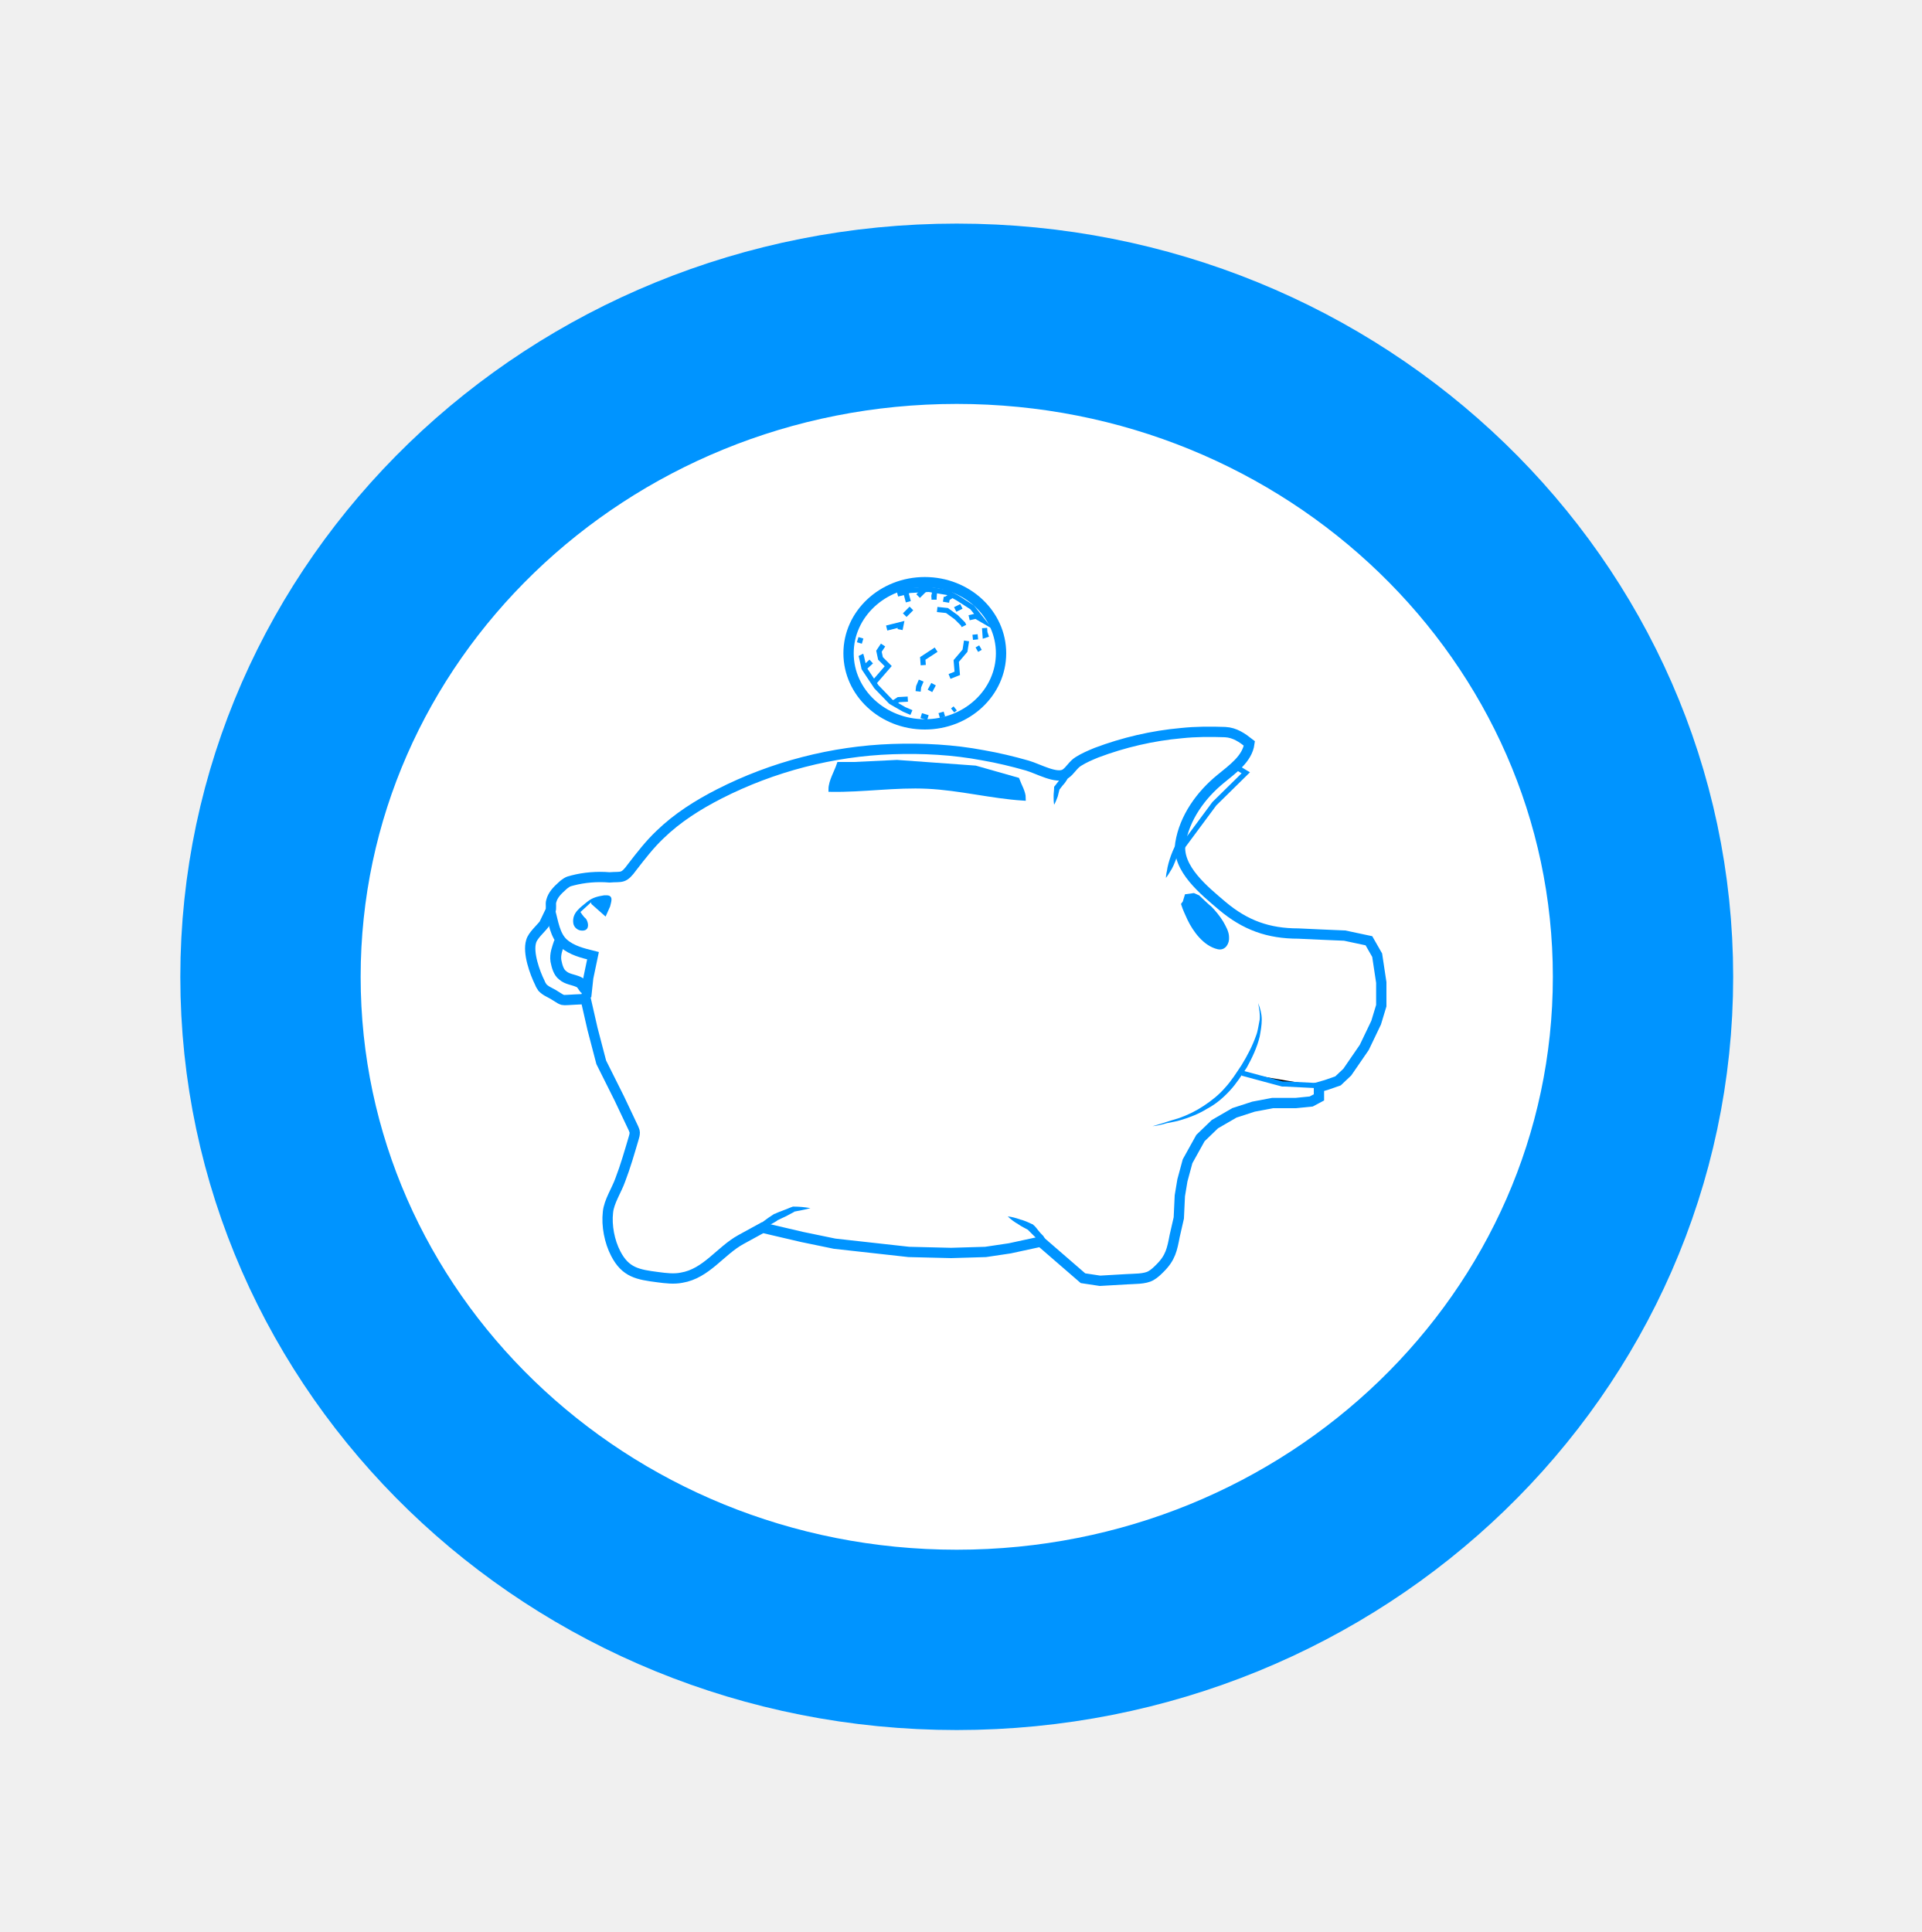
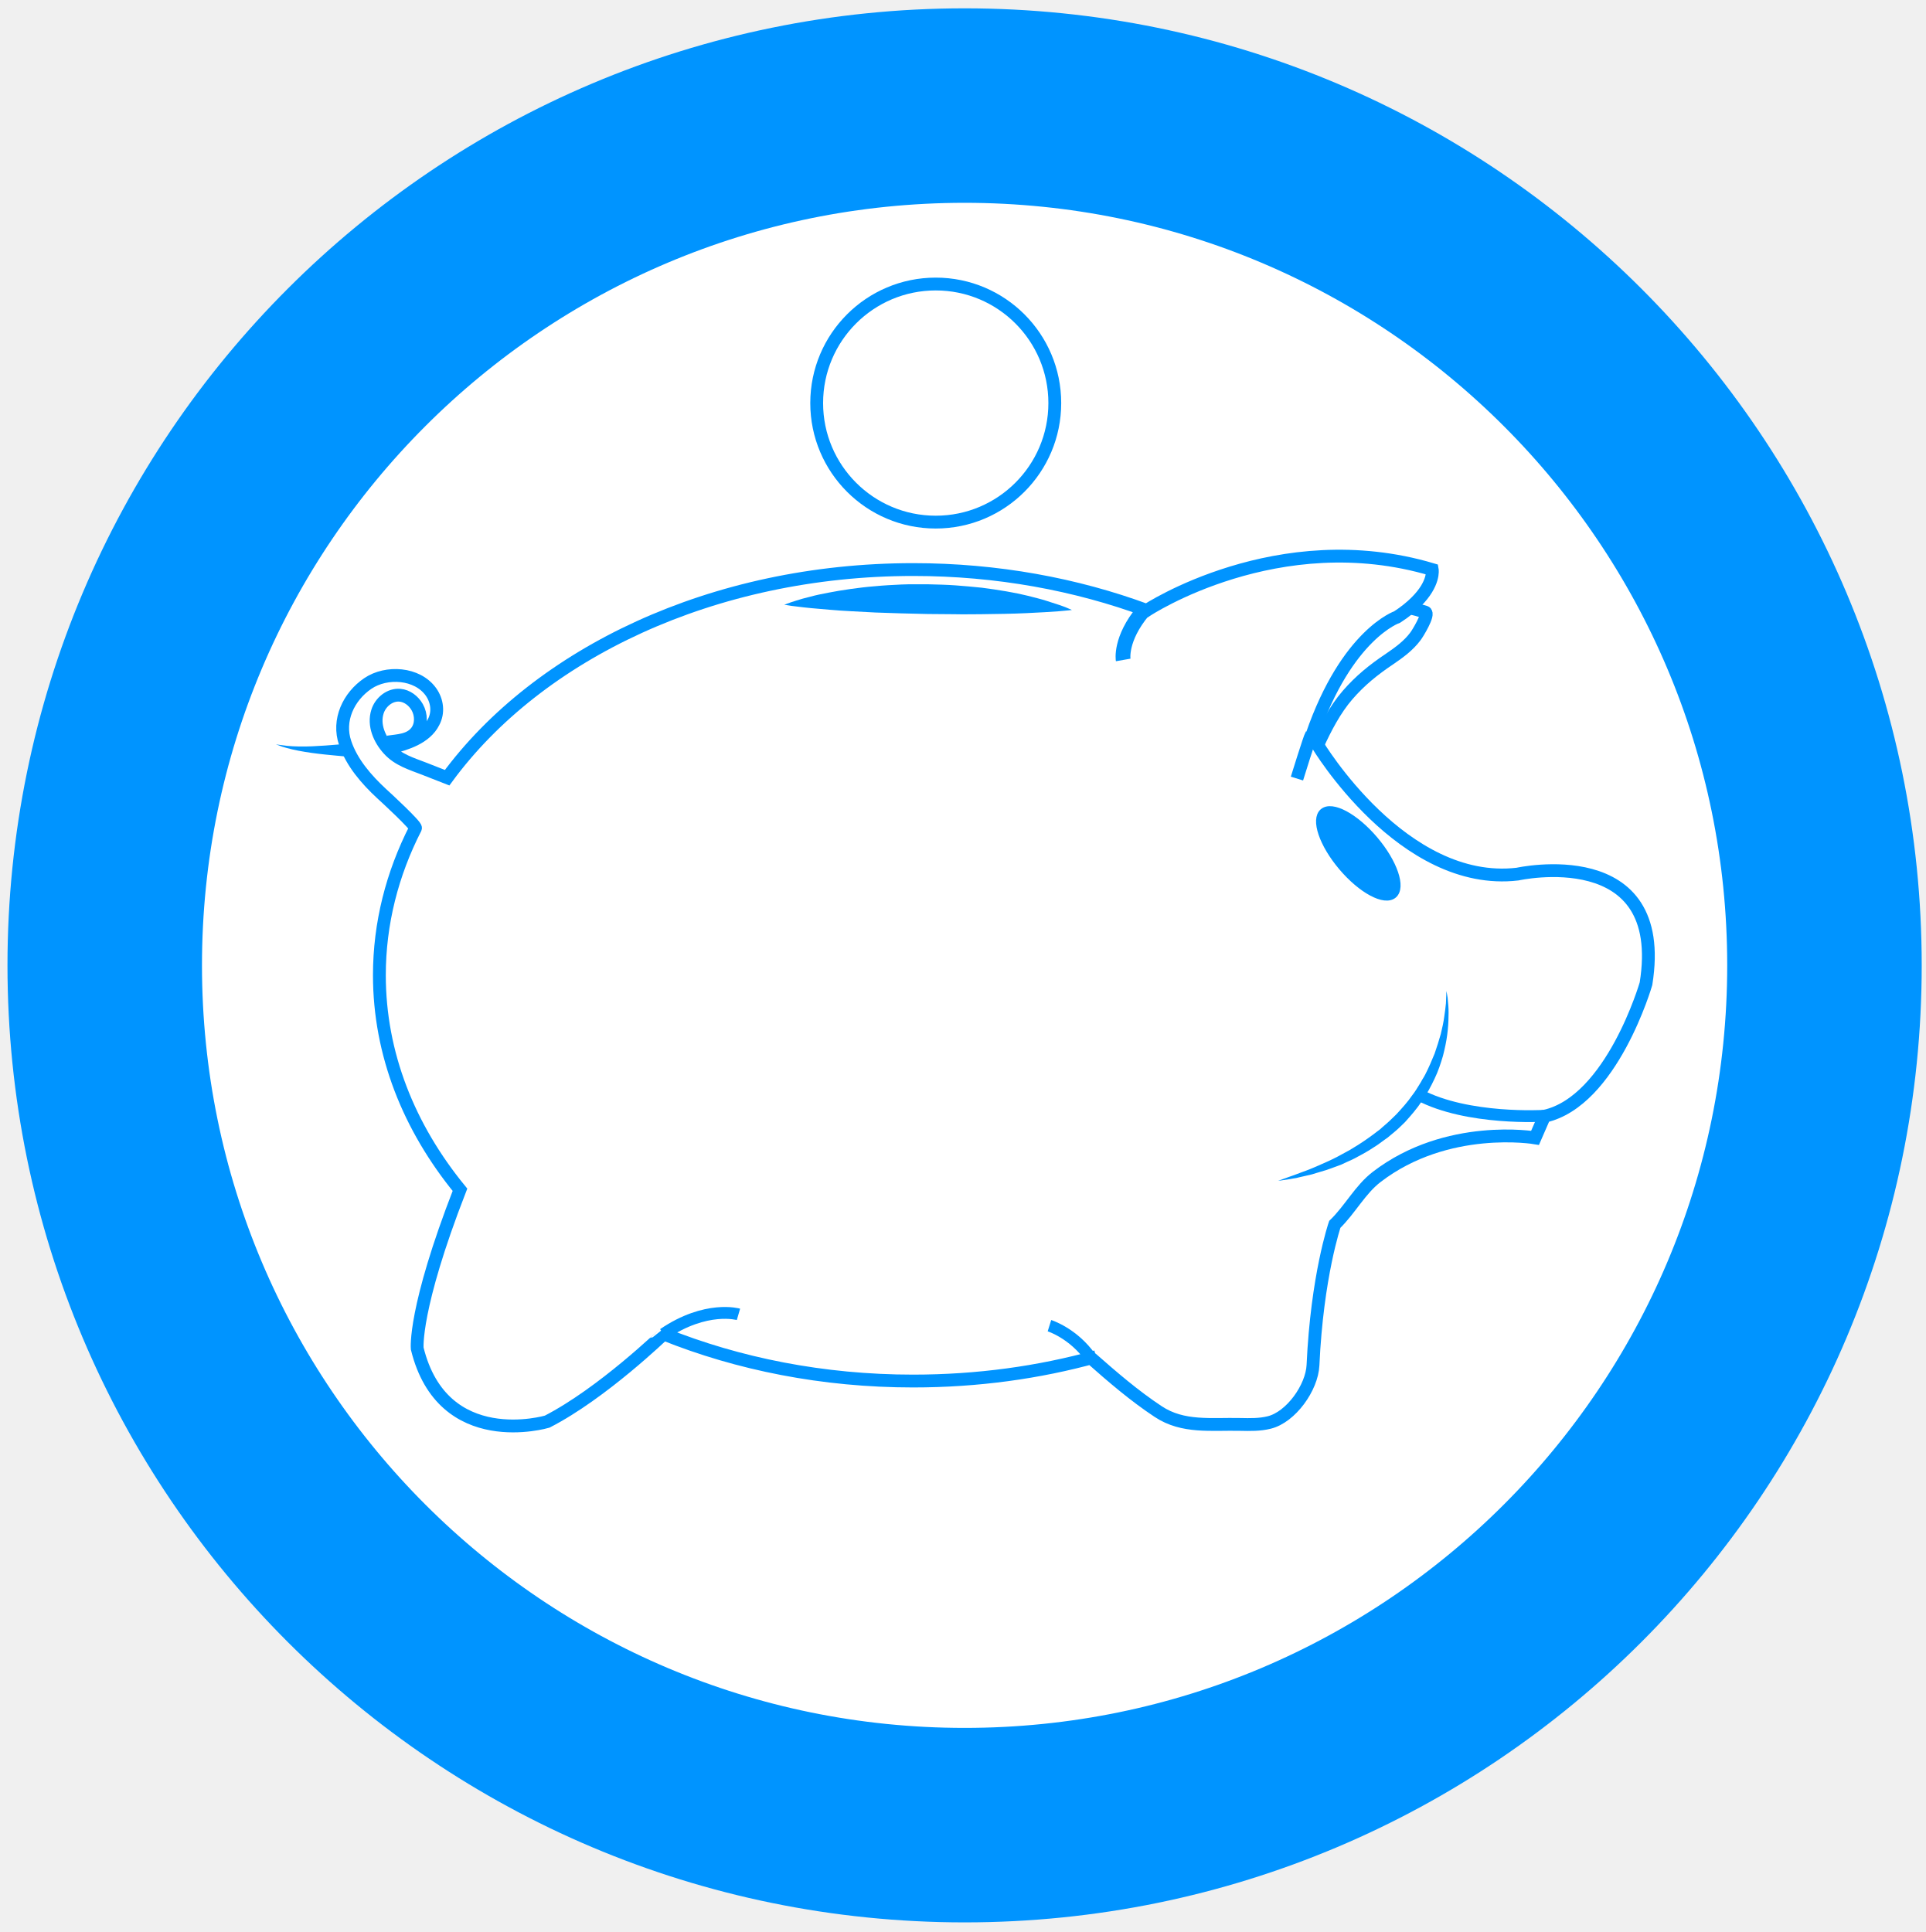
- <svg xmlns="http://www.w3.org/2000/svg" version="1.1" id="budgetAppLogo" x="0px" y="0px" viewBox="0 0 373 375" enable-background="new 0 0 373 375" xml:space="preserve">
+ <svg xmlns="http://www.w3.org/2000/svg" version="1.1" id="budgetAppLogo" x="0px" y="0px" viewBox="0 0 901 904" enable-background="new 0 0 373 375" xml:space="preserve">
  <defs>
    <style type="text/css">

-         #pig &gt; path,#circle{
-             fill:#FFFFFF;
+     .blue-stroke{
+         stroke:#0094FF;
+     }
+ 
+     .blue-fill{
+         fill:#0094FF;
+     }    
+ 
+     @media only screen and (max-width:220px) {
+         #details &gt; path, #details &gt; ellipse {
+             display: none;
        }

-          @media only screen and (max-width:220px) {
-              #pigDetails {
-                  display: none;
-              }
+         #main &gt; circle,#main &gt; path {
+             stroke-width: 0;
+             fill: #0094ff;
+         }
+     }

-              #pig &gt; path, #pig &gt; ellipse {
-                  stroke-width: 2;
-                  fill: #0094ff;
-              }

-              #circle {
-                  stroke-width: 20;
-                  fill:#FFFFFF;
-              }
- 
-              #budgetAppLogo {
-                  min-width: 220px !important;
-              }
-          }
- 
-          @media only screen and (max-width:50px) {
- 
-              #pig &gt; path, #pig &gt; ellipse {
-                  stroke-width: 0;
-                  fill: white;
-              }
- 
-              #circle {
-                  stroke: white;
-              }
-          }
-     </style>
+ </style>
  </defs>
-   <ellipse id="circle" fill="none" stroke="#0094ff" stroke-width="35" stroke-miterlimit="10" cx="185.7" cy="189.6" rx="133.2" ry="128.7" />
+   <g id="ring">
+     <circle fill="#fff" class="blue-stroke" stroke-width="91" stroke-miterlimit="10" cx="451.3" cy="451.7" r="402.3" />
+   </g>
  <g id="pig">
-     <ellipse fill="none" stroke="#0094ff" stroke-width="2" stroke-miterlimit="10" cx="179.5" cy="126.8" rx="14.8" ry="13.8" />
-     <path fill="none" stroke="#0094ff" stroke-width="2" stroke-miterlimit="10" d="M120.8,170.1c0.6-0.2,1.1-0.7,1.9-1.8   c1.7-2.2,3.4-4.4,5.4-6.3c3.4-3.3,7.4-5.8,11.5-7.9c10.4-5.3,22-8.3,33.6-8.7c5.9-0.2,11.8,0.1,17.6,1.2c2.9,0.5,5.8,1.2,8.6,2   c2.1,0.6,5.7,2.7,7.4,1.6c0.9-0.6,1.5-1.8,2.5-2.4c1.1-0.7,2.3-1.2,3.5-1.7c5.3-2,10.9-3.3,16.5-3.8c2.8-0.3,5.7-0.3,8.5-0.2   c1.9,0.1,3.3,1.1,4.7,2.2c-0.4,3-3.3,5-5.6,6.9c-3.8,3.1-7,7.5-7.8,12.5c-0.7,4.9,4.7,9.2,8.1,12.1c4.5,3.8,9,5.4,14.8,5.4l4.3,0.2   l4.7,0.2l4.7,1l1.6,2.8l0.8,5.3v4.5l-1,3.3l-2.3,4.8l-3.3,4.8l-1.8,1.7l-2.3,0.8L256,211v2l-1.5,0.8l-3,0.3H247l-3.7,0.7l-3.7,1.2   l-3.8,2.2l-2.8,2.7l-2.5,4.5l-1,3.7l-0.5,3l-0.2,4.3l-0.8,3.5c-0.5,2.6-0.8,4.2-2.8,6.2c-0.6,0.6-1.1,1.1-1.8,1.5   c-1.2,0.7-3.3,0.6-4.7,0.7l-5.2,0.3l-3.3-0.5L202,241l-6,1.3l-4.7,0.7l-6.7,0.2l-8.2-0.2l-7.2-0.8l-7.2-0.8l-6.3-1.3l-7.7-1.8   c0,0-4.2,2.3-4.2,2.3c-4,2.2-6.7,6.6-11.5,7.4c-1.5,0.3-3.1,0.1-4.6-0.1c-3.9-0.5-6.3-0.9-8.2-4.6c-1.2-2.3-1.8-5.4-1.5-8   c0.2-2.1,1.7-4.3,2.4-6.3c1-2.6,1.8-5.4,2.6-8.1c0.1-0.3,0.2-0.7,0.2-1.1c0-0.3-0.2-0.6-0.3-0.9c-0.9-1.9-1.8-3.8-2.7-5.7l-3.5-7   l-1.7-6.5c0,0-1.3-5.7-1.3-5.7c0-0.2-4.1,0.2-4.4,0.1c-0.4-0.1-0.7-0.3-1-0.5c-0.6-0.4-1.3-0.8-1.9-1.1c-0.4-0.2-0.8-0.5-1.1-0.8   c-0.2-0.3-0.4-0.6-0.5-0.9c-1-2-2.4-5.9-1.7-8.1c0.3-1.1,1.8-2.4,2.5-3.3c0,0,1.2-2.5,1.2-2.5c0.3-0.6,0-1.4,0.2-2   c0.3-1.2,1.2-2.1,2.1-2.9c0.3-0.3,0.6-0.5,0.9-0.7c0.3-0.2,0.7-0.3,1.1-0.4c2.3-0.6,4.8-0.8,7.2-0.6   C119.5,170.2,120.2,170.3,120.8,170.1z" />
-   </g>
-   <g id="pigDetails">
-     <polyline fill="none" stroke="#0094ff" stroke-miterlimit="10" points="172.1,121.9 174.9,121.2 174.7,122.2  " />
-     <polyline fill="none" stroke="#0094ff" stroke-miterlimit="10" points="171.4,125.2 170.6,126.4 170.9,127.8 172.4,129.3    169.8,132.3  " />
-     <path fill="none" stroke="#0094ff" stroke-miterlimit="10" d="M167.1,127.1c0.1,0.2,0.6,2.6,0.6,2.6l2.4,3.6l2.8,2.9l0.5,0.3   l2.1,1.2l1.4,0.6" />
-     <polyline fill="none" stroke="#0094ff" stroke-miterlimit="10" points="176.2,135.7 174.4,135.8 173.5,136.4  " />
-     <line fill="none" stroke="#0094ff" stroke-miterlimit="10" x1="175.6" y1="119.4" x2="176.9" y2="118.1" />
-     <polyline fill="none" stroke="#0094ff" stroke-miterlimit="10" points="181.7,126.1 179.1,127.8 179.2,129.1  " />
-     <polyline fill="none" stroke="#0094ff" stroke-miterlimit="10" points="178.8,132.1 178.3,133.3 178.2,134.2  " />
-     <line fill="none" stroke="#0094ff" stroke-miterlimit="10" x1="181.2" y1="132.8" x2="180.5" y2="134.1" />
-     <polyline fill="none" stroke="#0094ff" stroke-miterlimit="10" points="184.3,131.3 185.8,130.7 185.6,128.3 187.3,126.3    187.6,124.4  " />
-     <polyline fill="none" stroke="#0094ff" stroke-miterlimit="10" points="181.9,118.3 183.8,118.5 185.6,119.8 186.9,121.1    187.1,121.5  " />
-     <line fill="none" stroke="#0094ff" stroke-miterlimit="10" x1="188.8" y1="123.7" x2="189.8" y2="123.6" />
-     <line fill="none" stroke="#0094ff" stroke-miterlimit="10" x1="178.2" y1="115.7" x2="179.6" y2="114.3" />
-     <line fill="none" stroke="#0094ff" stroke-miterlimit="10" x1="180.8" y1="115.9" x2="181.8" y2="115.9" />
-     <line fill="none" stroke="#0094ff" stroke-miterlimit="10" x1="181.4" y1="114.7" x2="181.3" y2="116" />
-     <line fill="none" stroke="#0094ff" stroke-miterlimit="10" x1="183.1" y1="116.3" x2="184.3" y2="116.5" />
-     <line fill="none" stroke="#0094ff" stroke-miterlimit="10" x1="184.9" y1="115.5" x2="183.6" y2="116.3" />
-     <line fill="none" stroke="#0094ff" stroke-miterlimit="10" x1="185.4" y1="118.3" x2="186.6" y2="117.7" />
-     <polyline fill="none" stroke="#0094ff" stroke-miterlimit="10" points="188.1,119.9 189.4,119.6 190.6,120.3 188.7,117.9    185.9,116.1 183.9,115 180.3,114.4 176.6,114.6 174.2,115.3 175.8,114.9 176.3,116.8  " />
-     <polyline fill="none" stroke="#0094ff" stroke-miterlimit="10" points="191.1,121.9 191.2,123.3 191.8,123.1  " />
-     <line fill="none" stroke="#0094ff" stroke-miterlimit="10" x1="167.8" y1="129.6" x2="169.1" y2="128.4" />
-     <line fill="none" stroke="#0094ff" stroke-miterlimit="10" x1="178.8" y1="138.9" x2="180.1" y2="139.3" />
-     <line fill="none" stroke="#0094ff" stroke-miterlimit="10" x1="182.3" y1="138.9" x2="183.3" y2="138.6" />
-     <line fill="none" stroke="#0094ff" stroke-miterlimit="10" x1="184.9" y1="137.9" x2="185.4" y2="137.5" />
-     <line fill="none" stroke="#0094ff" stroke-miterlimit="10" x1="166.8" y1="124.8" x2="167.1" y2="123.8" />
-     <line fill="none" stroke="#0094ff" stroke-miterlimit="10" x1="189.6" y1="126.1" x2="190.3" y2="125.7" />
-     <path fill="none" stroke="#0094ff" stroke-miterlimit="10" d="M175.5,115.1" />
-     <path fill="none" stroke="#0094ff" stroke-width="2.125" stroke-miterlimit="10" d="M108.6,182.8c-0.4,1.2-0.9,2.4-0.7,3.7   c0.2,1,0.5,2.2,1.3,2.8c0.9,0.8,2,0.8,3.1,1.3c0.7,0.3,0.8,0.9,1.3,1.4" />
-     <path fill="#0094ff" stroke="#0094ff" stroke-miterlimit="10" d="M161.3,153.2c6.2,0.1,12.5-0.9,18.7-0.6   c6.3,0.3,12.4,1.9,18.6,2.3c0-1.1-0.8-2.4-1.2-3.5l-8.1-2.3l-15.2-1.1l-8.3,0.4l-2.9,0C162.4,149.9,161.3,151.7,161.3,153.2z" />
-     <g>
-       <path fill="#0094ff" d="M208.1,149.4c-0.3,0.8-0.7,1.4-1.1,2.1c-0.2,0.3-0.4,0.6-0.7,0.9c-0.2,0.3-0.5,0.6-0.7,0.9l0.1-0.3    c-0.1,0.5-0.3,1.1-0.4,1.6c-0.2,0.5-0.4,1.1-0.7,1.6c-0.1-0.6-0.1-1.2-0.1-1.7c0-0.6,0.1-1.1,0.1-1.7l0-0.1l0.1-0.1    c0.2-0.3,0.5-0.6,0.7-0.9c0.2-0.3,0.5-0.6,0.8-0.8C206.8,150.3,207.4,149.8,208.1,149.4z" />
+     <g id="details">
+       <path fill="none" class="blue-stroke" stroke-width="6" stroke-miterlimit="10" d="M606.8,364.3c0,0,6-19.4,6.7-20.4" />
+       <path fill="none" class="blue-stroke" stroke-width="5.539" stroke-miterlimit="10" d="M491,620.3c0,0,11.2,3.5,19.3,15.1" />
+       <path fill="none" class="blue-stroke" stroke-width="5.539" stroke-miterlimit="10" d="M345.5,615c0,0-15.1-4.4-35.1,9.2" />
+       <path fill="none" class="blue-stroke" stroke-width="5.539" stroke-miterlimit="10" d="M722.4,522.1c0,0-35.7,2.2-58.4-9.8" />
+       <path class="blue-fill" d="M676.7,463.7c0,0,0.1,0.5,0.3,1.4c0.2,0.9,0.4,2.3,0.5,4.1c0.2,1.8,0.3,4,0.2,6.5c0,2.5-0.2,5.4-0.6,8.5             c-0.4,3.1-1.1,6.4-2,9.9c-1,3.4-2.2,7.1-3.9,10.6c-1.7,3.6-3.6,7.2-6,10.6c-2.3,3.5-5.1,6.7-7.9,9.8c-1.5,1.4-3,3-4.6,4.3             c-0.8,0.7-1.6,1.3-2.4,2l-1.2,1l-1.3,0.9c-1.7,1.2-3.3,2.5-5,3.5c-1.7,1.1-3.4,2.2-5.1,3.1c-0.9,0.5-1.7,0.9-2.6,1.4             c-0.8,0.5-1.7,0.9-2.5,1.3c-1.7,0.8-3.4,1.5-5,2.3c-3.3,1.2-6.5,2.5-9.5,3.3c-1.5,0.4-2.9,0.9-4.3,1.3c-1.4,0.3-2.7,0.6-3.9,0.9             c-1.2,0.3-2.4,0.5-3.4,0.8c-1.1,0.2-2.1,0.3-2.9,0.5c-3.5,0.6-5.6,0.8-5.6,0.8s1.9-0.7,5.3-1.9c0.8-0.3,1.8-0.6,2.8-1             c1-0.4,2.1-0.8,3.2-1.2c1.2-0.4,2.4-0.9,3.7-1.4c1.3-0.5,2.6-1.1,4-1.7c1.4-0.6,2.8-1.2,4.3-1.9c1.5-0.7,3-1.4,4.5-2.2             c1.5-0.8,3.1-1.7,4.6-2.5c1.6-0.8,3.1-1.9,4.7-2.8c3.2-2,6.3-4.2,9.4-6.6l1.2-0.9l1.1-1c0.7-0.6,1.5-1.3,2.2-1.9             c1.5-1.3,2.8-2.7,4.3-4.1c2.7-2.9,5.3-5.8,7.5-9c1.2-1.5,2.2-3.2,3.2-4.8c0.5-0.8,1-1.6,1.4-2.4c0.5-0.8,1-1.6,1.4-2.4             c1.7-3.3,3.1-6.6,4.4-9.8c1.1-3.2,2.1-6.3,2.9-9.2c0.7-2.9,1.3-5.6,1.6-8c0.4-2.4,0.6-4.6,0.8-6.3             C676.7,465.7,676.7,463.7,676.7,463.7z" />
+       <path fill="none" class="blue-stroke" stroke-width="6" stroke-miterlimit="10" d="M659.1,284.3c2.6,0.6,5.1,1.3,7.7,2.1            c2.2,0.7-3.7,10.3-4.6,11.4c-3.2,4.3-7.6,7.5-12,10.5c-7.6,5.1-13.8,10.1-19.7,16.9c-5.9,6.8-10.4,15.5-14.1,23.6" />
+       <ellipse transform="matrix(0.6471 0.7624 -0.7624 0.6471 528.6998 -343.5866)" fill="#0094FF" class="blue-stroke" stroke-width="3" stroke-miterlimit="10" cx="635.5" cy="399.3" rx="25.6" ry="10.1" />
+       <path class="blue-fill" d="M366.9,283c0,0,0.5-0.2,1.5-0.6c1-0.4,2.4-0.8,4.2-1.4c1.8-0.6,4-1.2,6.5-1.8c2.5-0.7,5.4-1.3,8.6-1.9             c3.1-0.6,6.6-1.2,10.2-1.7c3.6-0.5,7.5-1,11.5-1.3c4-0.4,8.1-0.6,12.3-0.8c1.1,0,2.1-0.1,3.2-0.1c1,0,2.1,0,3.1,0             c2.1,0,4.2,0,6.4,0c4.3,0.1,8.5,0.2,12.7,0.5c4.2,0.3,8.3,0.7,12.3,1.1c4,0.5,7.8,1.1,11.4,1.7c1.8,0.3,3.6,0.7,5.3,1             c1.7,0.4,3.3,0.7,4.9,1.1c3.1,0.8,6,1.5,8.5,2.3c2.5,0.8,4.7,1.5,6.5,2.1c1.8,0.6,3.2,1.2,4.1,1.6c0.9,0.4,1.4,0.6,1.4,0.6             s-0.5,0.1-1.6,0.2c-1,0.1-2.5,0.2-4.4,0.4c-3.7,0.3-9.1,0.6-15.4,0.9c-6.3,0.3-13.6,0.4-21.5,0.5c-3.9,0-8,0.1-12.1,0             c-4.1,0-8.3-0.1-12.4-0.1c-4.1-0.1-8.4-0.2-12.4-0.3c-4.1-0.1-8.1-0.3-12.1-0.4c-3.9-0.2-7.7-0.4-11.3-0.6             c-3.6-0.2-7-0.4-10.2-0.7c-6.3-0.5-11.6-1-15.3-1.5c-1.9-0.2-3.3-0.4-4.3-0.6C367.4,283,366.9,283,366.9,283z" />
+       <path fill="none" class="blue-stroke" stroke-width="6.912" stroke-miterlimit="10" d="M525.5,308.8c0,0-1.7-9.7,9.4-23" />
    </g>
-     <g>
-       <path fill="#0094ff" d="M229.4,162c0,0,0,0.6-0.2,1.4c-0.1,0.8-0.4,1.9-0.8,3c-0.4,1.1-0.8,2.1-1.3,2.8c-0.4,0.7-0.8,1.2-0.8,1.2    s0-0.6,0.2-1.4c0.1-0.8,0.4-1.9,0.8-3c0.4-1.1,0.9-2.1,1.3-2.8C229,162.4,229.4,162,229.4,162z" />
+     <g id="main">
+       <circle id="coin" fill="#FFFFFF" class="blue-stroke" stroke-width="6" stroke-miterlimit="10" cx="437.8" cy="188.6" r="55.7" />
+       <path id="outline" fill="none" class="blue-stroke" stroke-width="6" stroke-miterlimit="10" d="M182.7,349.9c3.9-1,7.8-2.1,11.4-3.9    c3.6-1.8,6.9-4.4,8.7-8c2.5-4.6,1.8-10.1-1.2-14.3c-6.4-8.9-20.8-9.8-29.5-3.9c-9,6.1-14.3,17.2-10.6,27.9    c3.1,9.2,10,17.1,17,23.6c1.9,1.7,16.4,15.1,15.9,16.2c-10.9,21.3-16.9,44.6-16.9,68.8c0,36.8,13.8,71.2,37.7,100.4    c-21.8,56-20,74.3-20,74.3c12,48.7,60.8,34.2,60.8,34.2c25.9-13.3,54.4-41,54.5-41c34.8,14,74.5,22,116.7,22    c30.1,0,58.9-4,85.6-11.4l-2.3,0.7c10,8.8,20.2,17.6,31.4,25c11.6,7.7,24.8,5.7,38.4,6c4.5,0.1,9.1,0.2,13.5-0.9    c10.2-2.5,20-16.3,20.5-26.8c1.9-41.8,10.2-65.9,10.2-65.9c7.2-7,11.9-16.3,19.6-22.2c32.9-25.3,74.1-18.3,74.1-18.3l4.4-10.1    c31.6-7,47.5-62,47.5-62c10.8-67.1-60.1-51.3-60.1-51.3c-53.8,6.3-93.7-60.7-93.7-60.7s-0.9-1.6-2.5-4.3    c16.4-47.4,39.9-55.3,39.9-55.3c3.7-2.4,6.6-4.8,8.8-7c8.8-8.7,7.6-15.2,7.6-15.2c-72.2-21.5-133.6,19.1-133.6,19.1    c-33-12.2-70-19.1-109.2-19.1c-93.8,0-175.4,39.3-218.1,97.4c-3.6-1.4-7.1-2.8-10.7-4.2c-5.9-2.3-12.2-4.1-16.7-9.1    c-4.2-4.6-7.2-11.3-5.2-17.6c1.4-4.5,5.8-8.1,10.5-7.7c3.4,0.3,6.4,2.6,8.1,5.6c2,3.5,2.1,8.3-0.4,11.5c-3.2,4.1-8.6,4.1-13.3,4.8    " />
+       <g id="tail">
+         <path class="blue-fill" d="M163,354.1c0,0-2.1-0.2-5.3-0.5c-3.2-0.3-7.5-0.7-11.8-1.3c-4.3-0.6-8.6-1.4-11.7-2.3     c-1.6-0.4-2.8-0.8-3.7-1.2c-0.9-0.3-1.4-0.5-1.4-0.5s0.5,0.1,1.5,0.2c0.9,0.1,2.2,0.3,3.8,0.5c3.2,0.3,7.4,0.4,11.7,0.2     c4.2-0.2,8.5-0.5,11.7-0.8c3.2-0.3,5.4-0.4,5.4-0.4L163,354.1z" />
+       </g>
    </g>
-     <polyline fill="none" stroke="#0094ff" stroke-miterlimit="10" points="229.4,164.5 235.7,156 241.8,150 240.3,149.1  " />
-     <path fill="#0094ff" stroke="#0094ff" stroke-width="0.5" stroke-miterlimit="10" d="M229.8,175.1l0.4-1.3l1.5-0.2l0.9,0.4   c0,0,2.2,2.1,2.3,2.1c0.8,0.8,1.7,1.9,2.3,2.9c0.5,0.9,1.1,1.9,1.1,2.9c0.1,1.1-0.6,2.4-1.9,2.1c-2.6-0.6-4.6-3.3-5.7-5.6   c-0.4-0.9-0.9-1.9-1.2-2.9L229.8,175.1z" />
-     <polyline stroke="#0094ff" stroke-miterlimit="10" points="255.4,210.7 249.4,210.4 248.9,210.4 241.1,208.3  " />
-     <g>
-       <path fill="#0094ff" d="M223.7,218.6c0.9-0.3,1.8-0.5,2.6-0.8c0.9-0.3,1.7-0.5,2.6-0.8c1.7-0.6,3.3-1.4,4.8-2.4    c1.5-1,2.9-2.1,4.1-3.5c1.2-1.3,2.2-2.9,3.2-4.4l0,0c1.1-1.8,2.1-3.7,2.8-5.7c0.2-0.5,0.3-1,0.4-1.5c0.1-0.5,0.2-1,0.3-1.6    c0.1-1.1-0.1-2.1-0.3-3.2c0.4,1,0.7,2.1,0.7,3.2c0,1.1-0.2,2.2-0.4,3.3c-0.5,2.1-1.5,4.2-2.5,6l0,0l0,0c-1,1.5-2,3.1-3.3,4.5    c-1.3,1.4-2.7,2.6-4.4,3.5c-1.6,1-3.4,1.7-5.1,2.2c-0.9,0.3-1.8,0.4-2.7,0.6C225.5,218.3,224.6,218.5,223.7,218.6z" />
-     </g>
-     <g>
-       <path fill="#0094ff" d="M204,242.4c-0.9-0.5-1.7-1.1-2.4-1.7c-0.4-0.3-0.7-0.6-1.1-1c-0.3-0.3-0.7-0.7-1-1l0.2,0.1    c-0.7-0.4-1.4-0.7-2.1-1.2c-0.7-0.4-1.4-0.9-2-1.5c0.8,0.1,1.6,0.3,2.4,0.6c0.8,0.2,1.5,0.5,2.3,0.9l0.1,0l0.1,0.1    c0.4,0.3,0.7,0.7,1,1.1c0.3,0.4,0.6,0.7,1,1.1C203,240.7,203.5,241.5,204,242.4z" />
-     </g>
-     <g>
-       <path fill="#0094ff" d="M145.8,239.1c0.7-0.7,1.4-1.3,2.2-1.9c0.8-0.6,1.5-1.1,2.3-1.6l0,0l0.1,0c0.6-0.3,1.2-0.5,1.7-0.7    c0.6-0.2,1.2-0.5,1.8-0.7l0.1,0l0,0c1.1,0,2.2,0.1,3.3,0.3c-1.1,0.3-2.2,0.5-3.3,0.7l0.2,0c-0.6,0.3-1.1,0.6-1.7,0.9    c-0.6,0.3-1.1,0.5-1.7,0.8l0.1,0c-0.8,0.5-1.6,0.9-2.5,1.4C147.6,238.4,146.7,238.8,145.8,239.1z" />
-     </g>
-     <path fill="none" stroke="#0094ff" stroke-miterlimit="10" d="M118.6,174.3" />
-     <path fill="#0094ff" stroke="#0094ff" stroke-width="0.25" stroke-miterlimit="10" d="M114.9,175.4l2.6,2.3l0.8-1.8   c0.2-0.9,0.7-2-0.6-2c-0.1,0-0.3,0-0.4,0c-1.2,0.2-2.2,0.4-3.2,1.2c-1.3,1.1-3,2.1-2.7,4.1c0.1,0.7,0.8,1.3,1.5,1.3   c1.2,0.1,1.3-0.9,0.9-1.8c-0.1-0.3-0.5-0.6-0.5-0.6l-0.4-0.5l-0.4-0.6l2.3-2.1L114.9,175.4z" />
-     <path fill="none" stroke="#0094ff" stroke-width="1.935" stroke-miterlimit="10" d="M106.8,176.8c0.6,2.1,0.9,4.8,2.6,6.3   c1.6,1.4,3.7,1.9,5.7,2.4l-0.9,4.3l-0.4,3.7" />
  </g>
</svg>
